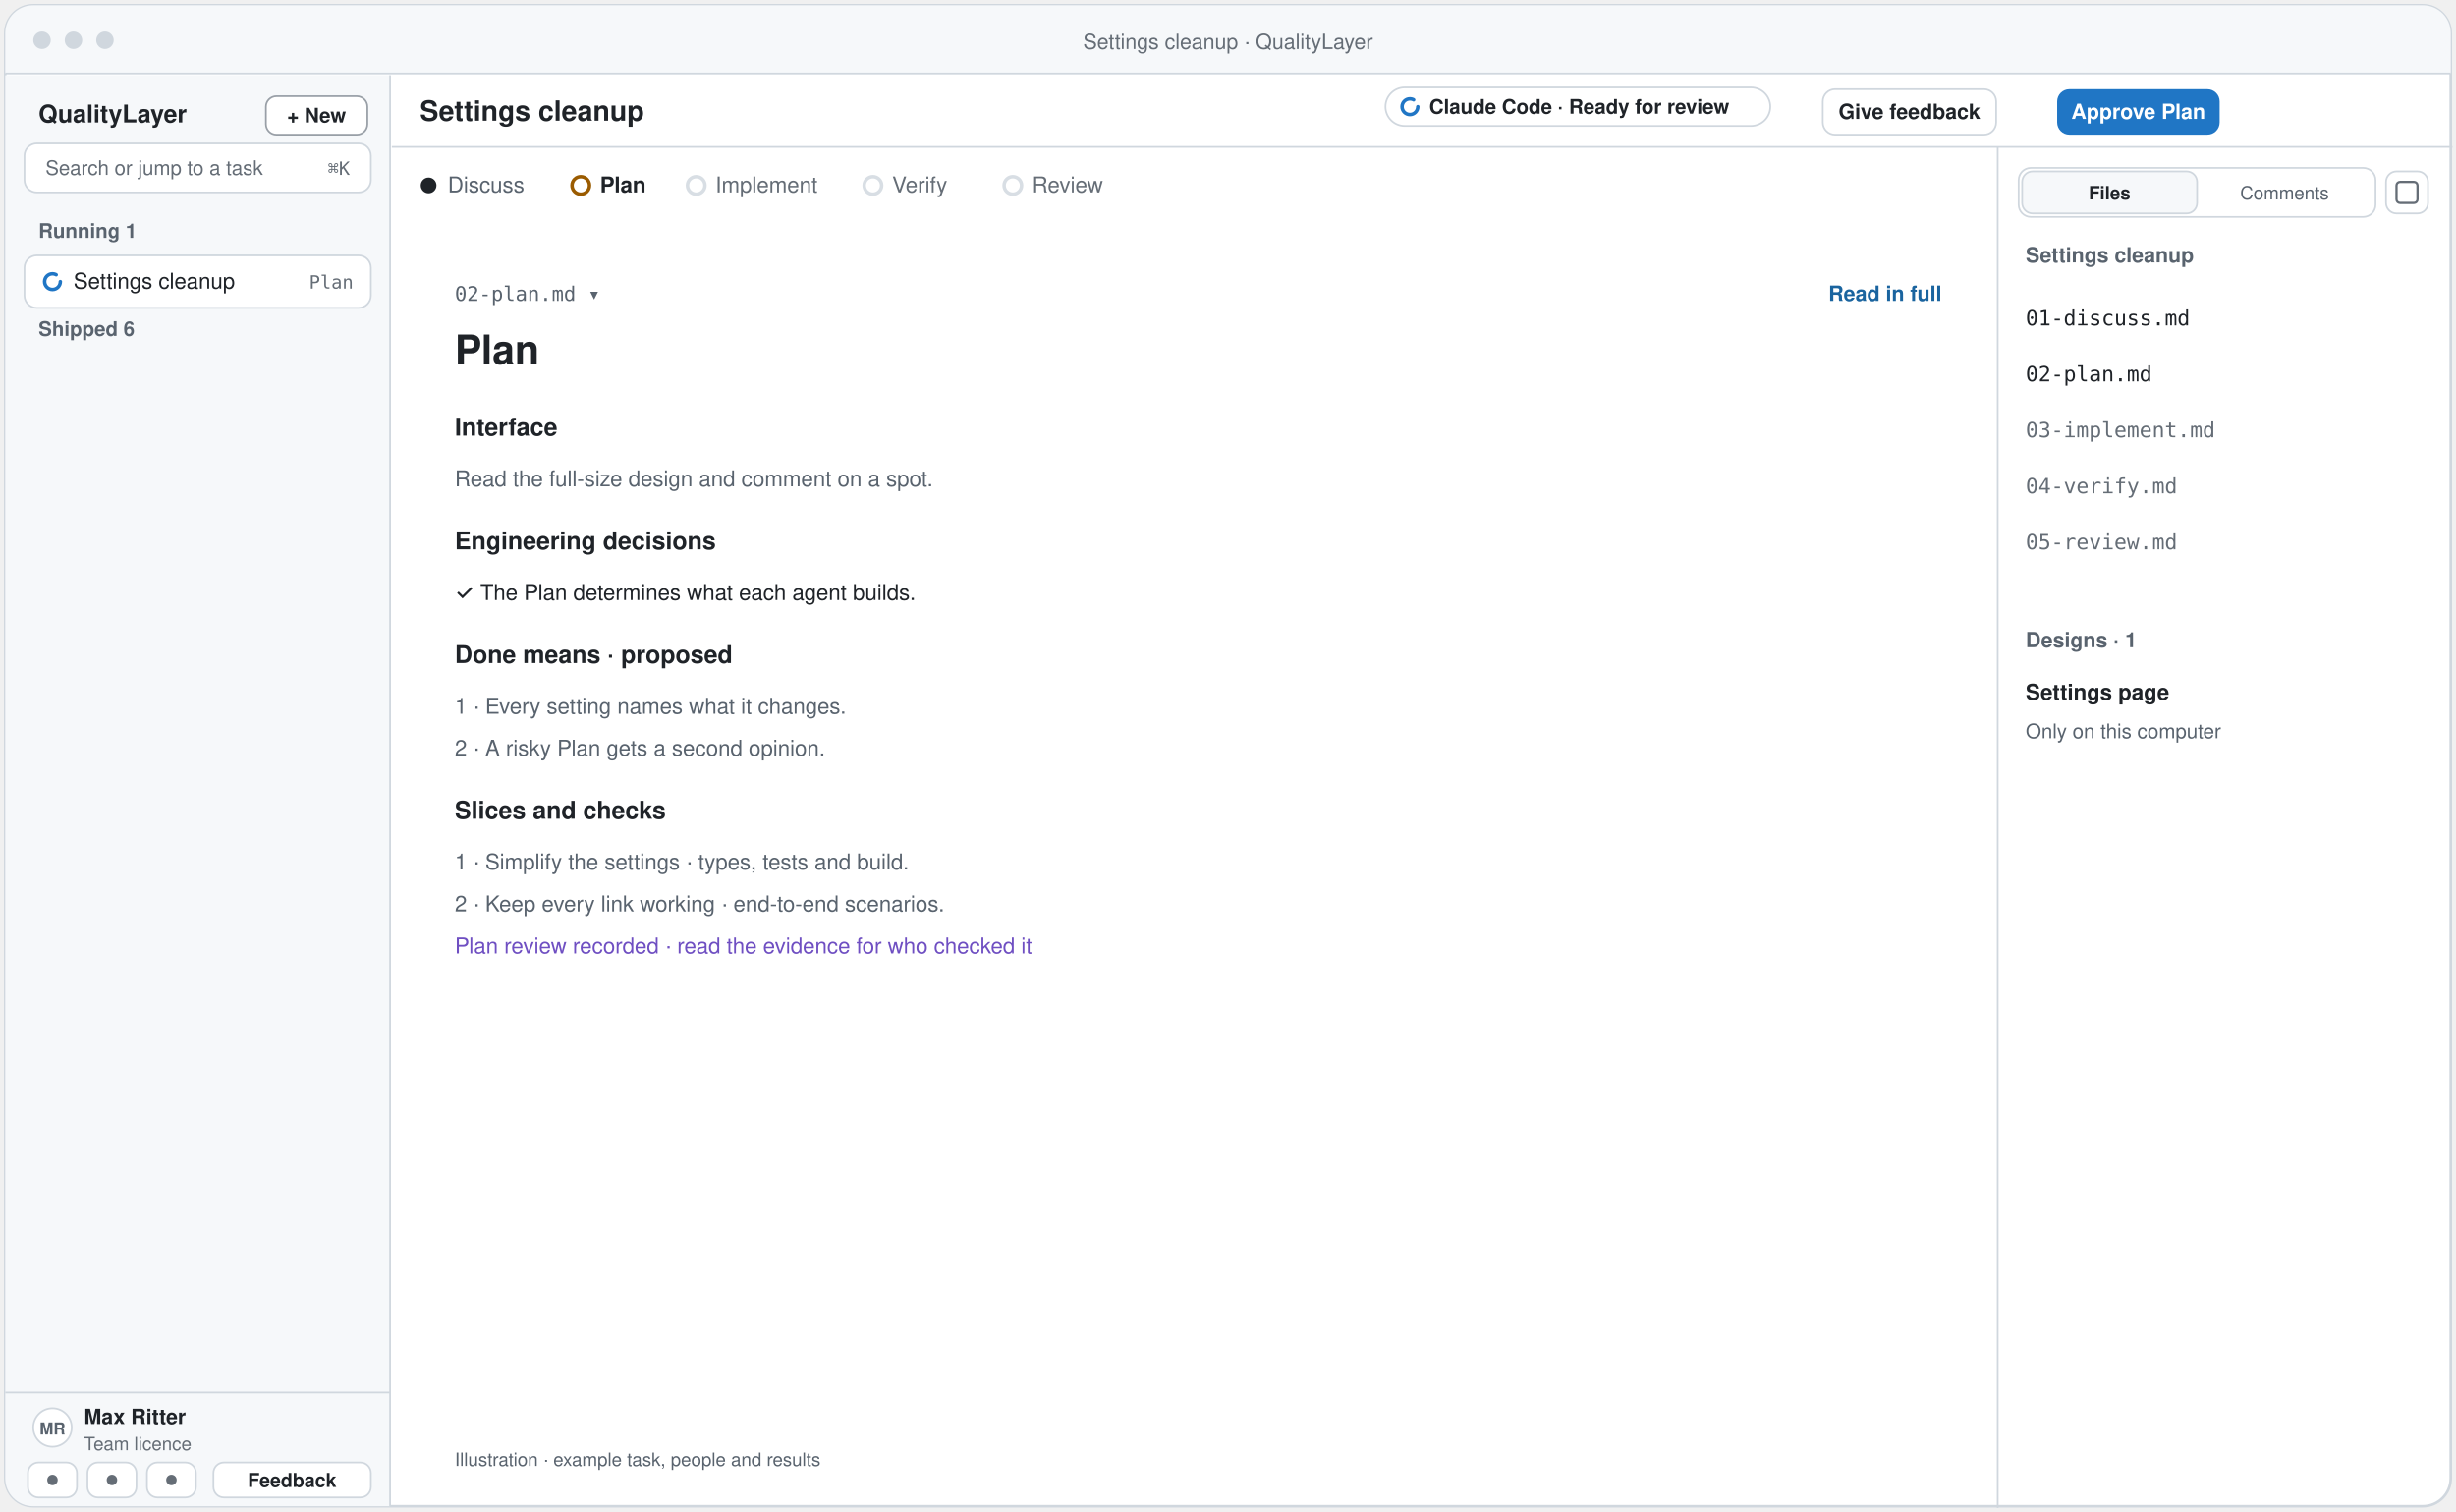
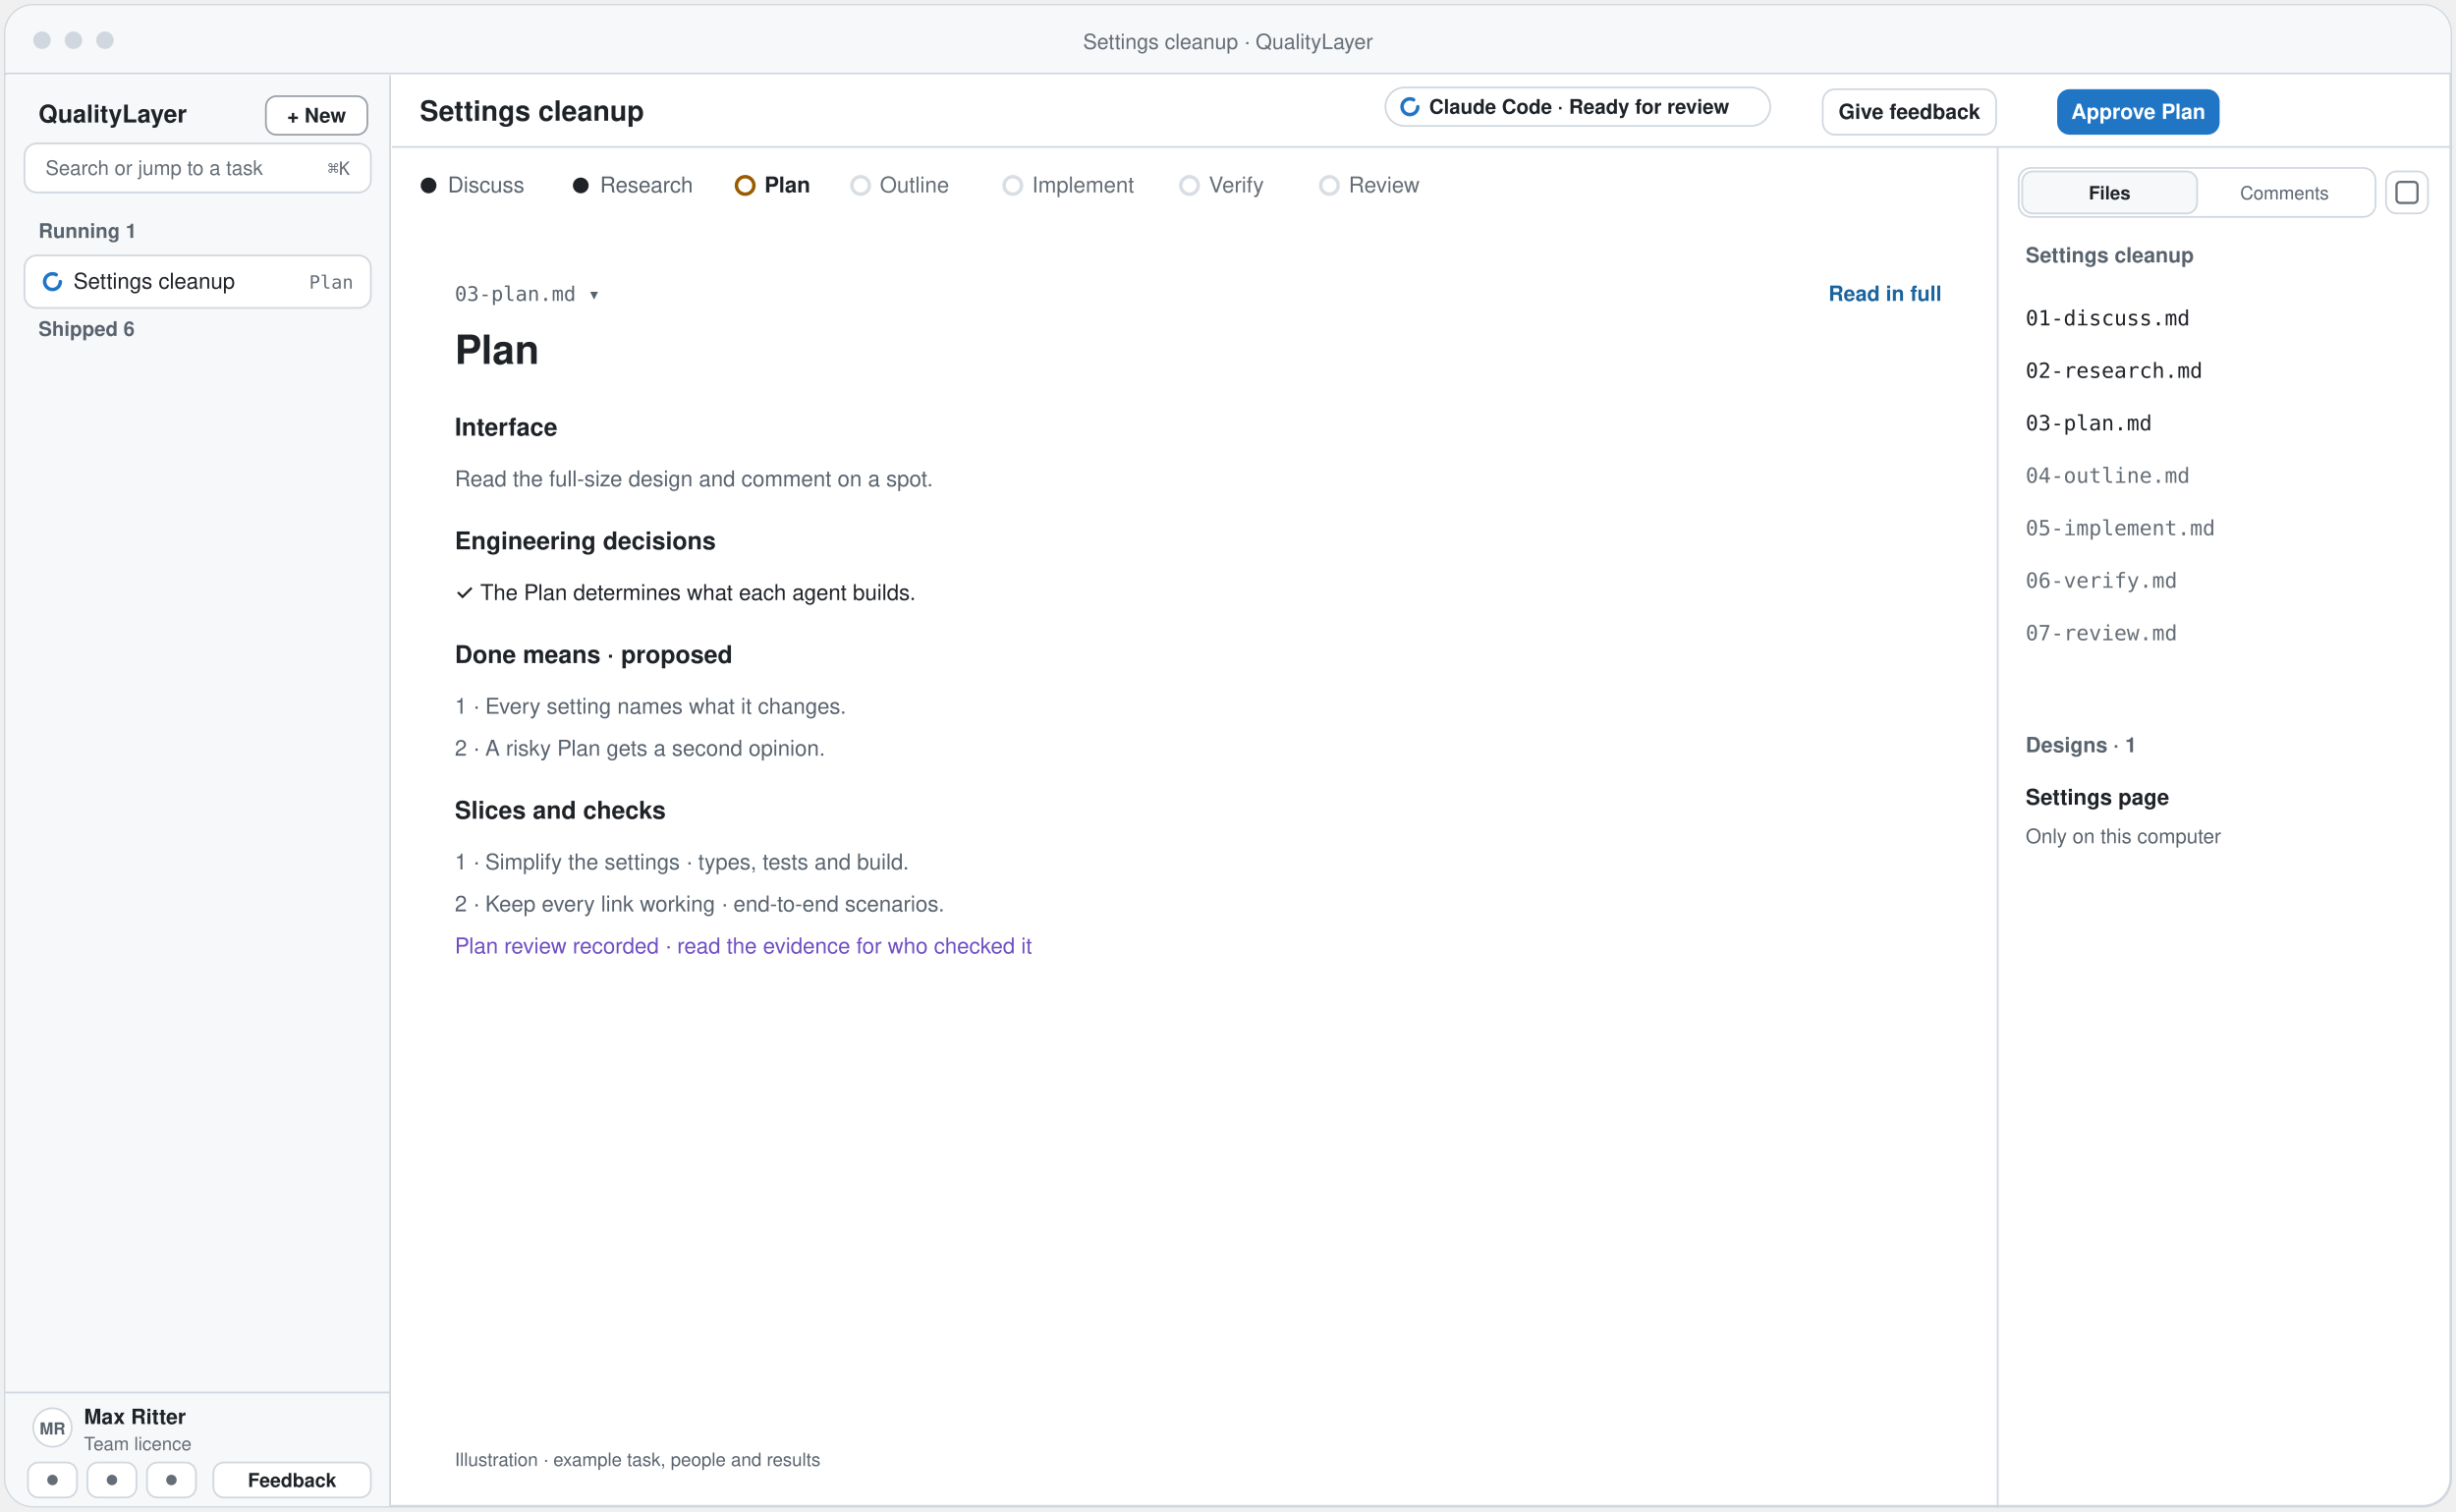
<svg xmlns="http://www.w3.org/2000/svg" style="background:#ffffff" width="1404" height="864" viewBox="-2 -2 1404 864" role="img" aria-label="Plan: named agent status, one focused Your turn card above the work, visible own words and Send for questions, and Files / Comments with designs within Files">
  <rect x="1" y="1" width="1398" height="858" rx="16" fill="#ffffff" stroke="#d0d7de" stroke-width="1.5" />
  <path d="M1 17 a16 16 0 0 1 16 -16 H1383 a16 16 0 0 1 16 16 V40 H1 Z" fill="#f6f8fa" />
  <line x1="1" y1="40" x2="1399" y2="40" stroke="#d0d7de" />
  <circle cx="22" cy="21" r="5" fill="#d0d7de" />
  <circle cx="40" cy="21" r="5" fill="#d0d7de" />
  <circle cx="58" cy="21" r="5" fill="#d0d7de" />
  <text x="700.0" y="26" font-family="-apple-system, BlinkMacSystemFont, 'Segoe UI', 'Helvetica Neue', Helvetica, Arial, sans-serif" font-size="12" font-weight="500" fill="#656d76" text-anchor="middle">Settings cleanup · QualityLayer</text>
  <path d="M1 41 H221 V859 H17 a16 16 0 0 1 -16 -16 Z" fill="#f6f8fa" />
  <line x1="221" y1="41" x2="221" y2="859" stroke="#d0d7de" />
  <text x="20" y="68" font-family="-apple-system, BlinkMacSystemFont, 'Segoe UI', 'Helvetica Neue', Helvetica, Arial, sans-serif" font-size="14" font-weight="700" fill="#1f2328" text-anchor="start">QualityLayer</text>
  <rect x="150" y="53" width="58" height="22" rx="6" fill="#ffffff" stroke="#59636e" stroke-opacity="0.6" />
  <text x="179" y="68" font-family="-apple-system, BlinkMacSystemFont, 'Segoe UI', 'Helvetica Neue', Helvetica, Arial, sans-serif" font-size="11.5" font-weight="600" fill="#1f2328" text-anchor="middle">+ New</text>
  <rect x="12" y="80" width="198" height="28" rx="7" fill="#ffffff" stroke="#d0d7de" />
  <text x="24" y="98" font-family="-apple-system, BlinkMacSystemFont, 'Segoe UI', 'Helvetica Neue', Helvetica, Arial, sans-serif" font-size="11.5" font-weight="400" fill="#656d76" text-anchor="start">Search or jump to a task</text>
  <text x="198" y="98" font-family="ui-monospace, SFMono-Regular, Menlo, Consolas, monospace" font-size="10.5" font-weight="500" fill="#656d76" text-anchor="end">⌘K</text>
  <text x="20" y="134" font-family="-apple-system, BlinkMacSystemFont, 'Segoe UI', 'Helvetica Neue', Helvetica, Arial, sans-serif" font-size="11.5" font-weight="650" fill="#59636e" text-anchor="start">Running  1</text>
  <rect x="12" y="144" width="198" height="30" rx="7" fill="#ffffff" stroke="#d0d7de" />
  <circle cx="28" cy="159" r="4.5" fill="none" stroke="#2076c5" stroke-width="2" stroke-dasharray="23.4 5.4" stroke-linecap="round" />
  <text x="40" y="163" font-family="-apple-system, BlinkMacSystemFont, 'Segoe UI', 'Helvetica Neue', Helvetica, Arial, sans-serif" font-size="12.5" font-weight="500" fill="#1f2328" text-anchor="start">Settings cleanup</text>
  <text x="200" y="163" font-family="ui-monospace, SFMono-Regular, Menlo, Consolas, monospace" font-size="10.5" font-weight="500" fill="#656d76" text-anchor="end">Plan</text>
  <text x="20" y="190" font-family="-apple-system, BlinkMacSystemFont, 'Segoe UI', 'Helvetica Neue', Helvetica, Arial, sans-serif" font-size="11.5" font-weight="650" fill="#59636e" text-anchor="start">Shipped  6</text>
  <line x1="1" y1="794" x2="221" y2="794" stroke="#d0d7de" />
  <circle cx="28" cy="814" r="11" fill="#ffffff" stroke="#d0d7de" />
  <text x="28" y="818" font-family="-apple-system, BlinkMacSystemFont, 'Segoe UI', 'Helvetica Neue', Helvetica, Arial, sans-serif" font-size="9.5" font-weight="650" fill="#59636e" text-anchor="middle">MR</text>
  <text x="46" y="812" font-family="-apple-system, BlinkMacSystemFont, 'Segoe UI', 'Helvetica Neue', Helvetica, Arial, sans-serif" font-size="12" font-weight="600" fill="#1f2328" text-anchor="start">Max Ritter</text>
  <text x="46" y="827" font-family="-apple-system, BlinkMacSystemFont, 'Segoe UI', 'Helvetica Neue', Helvetica, Arial, sans-serif" font-size="10.5" font-weight="400" fill="#656d76" text-anchor="start">Team licence</text>
  <rect x="14" y="834" width="28" height="20" rx="6" fill="#ffffff" stroke="#d0d7de" />
  <circle cx="28" cy="844" r="3" fill="#656d76" />
  <rect x="48" y="834" width="28" height="20" rx="6" fill="#ffffff" stroke="#d0d7de" />
  <circle cx="62" cy="844" r="3" fill="#656d76" />
  <rect x="82" y="834" width="28" height="20" rx="6" fill="#ffffff" stroke="#d0d7de" />
  <circle cx="96" cy="844" r="3" fill="#656d76" />
  <rect x="120" y="834" width="90" height="20" rx="6" fill="#ffffff" stroke="#d0d7de" />
  <text x="165" y="848" font-family="-apple-system, BlinkMacSystemFont, 'Segoe UI', 'Helvetica Neue', Helvetica, Arial, sans-serif" font-size="11" font-weight="600" fill="#1f2328" text-anchor="middle">Feedback</text>
  <text x="238" y="67" font-family="-apple-system, BlinkMacSystemFont, 'Segoe UI', 'Helvetica Neue', Helvetica, Arial, sans-serif" font-size="16" font-weight="650" fill="#1f2328" text-anchor="start">Settings cleanup</text>
  <circle cx="243" cy="104" r="4.5" fill="#1f2328" />
  <text x="254" y="108" font-family="-apple-system, BlinkMacSystemFont, 'Segoe UI', 'Helvetica Neue', Helvetica, Arial, sans-serif" font-size="12.5" font-weight="400" fill="#59636e">Discuss</text>
-   <circle cx="330.0" cy="104" r="5" fill="none" stroke="#9a5b00" stroke-width="2" />
-   <text x="341.0" y="108" font-family="-apple-system, BlinkMacSystemFont, 'Segoe UI', 'Helvetica Neue', Helvetica, Arial, sans-serif" font-size="12.5" font-weight="600" fill="#1f2328">Plan</text>
-   <circle cx="396.0" cy="104" r="5" fill="none" stroke="#d8dee4" stroke-width="2" />
-   <text x="407.0" y="108" font-family="-apple-system, BlinkMacSystemFont, 'Segoe UI', 'Helvetica Neue', Helvetica, Arial, sans-serif" font-size="12.5" font-weight="400" fill="#656d76">Implement</text>
-   <circle cx="497.0" cy="104" r="5" fill="none" stroke="#d8dee4" stroke-width="2" />
-   <text x="508.0" y="108" font-family="-apple-system, BlinkMacSystemFont, 'Segoe UI', 'Helvetica Neue', Helvetica, Arial, sans-serif" font-size="12.5" font-weight="400" fill="#656d76">Verify</text>
+   <circle cx="330.0" cy="104" r="4.5" fill="#1f2328" />
+   <text x="341.0" y="108" font-family="-apple-system, BlinkMacSystemFont, 'Segoe UI', 'Helvetica Neue', Helvetica, Arial, sans-serif" font-size="12.5" font-weight="400" fill="#59636e">Research</text>
+   <circle cx="424.0" cy="104" r="5" fill="none" stroke="#9a5b00" stroke-width="2" />
+   <text x="435.0" y="108" font-family="-apple-system, BlinkMacSystemFont, 'Segoe UI', 'Helvetica Neue', Helvetica, Arial, sans-serif" font-size="12.5" font-weight="600" fill="#1f2328">Plan</text>
+   <circle cx="490.0" cy="104" r="5" fill="none" stroke="#d8dee4" stroke-width="2" />
+   <text x="501.0" y="108" font-family="-apple-system, BlinkMacSystemFont, 'Segoe UI', 'Helvetica Neue', Helvetica, Arial, sans-serif" font-size="12.5" font-weight="400" fill="#656d76">Outline</text>
  <circle cx="577.0" cy="104" r="5" fill="none" stroke="#d8dee4" stroke-width="2" />
-   <text x="588.0" y="108" font-family="-apple-system, BlinkMacSystemFont, 'Segoe UI', 'Helvetica Neue', Helvetica, Arial, sans-serif" font-size="12.5" font-weight="400" fill="#656d76">Review</text>
+   <text x="588.0" y="108" font-family="-apple-system, BlinkMacSystemFont, 'Segoe UI', 'Helvetica Neue', Helvetica, Arial, sans-serif" font-size="12.5" font-weight="400" fill="#656d76">Implement</text>
+   <circle cx="678.0" cy="104" r="5" fill="none" stroke="#d8dee4" stroke-width="2" />
+   <text x="689.0" y="108" font-family="-apple-system, BlinkMacSystemFont, 'Segoe UI', 'Helvetica Neue', Helvetica, Arial, sans-serif" font-size="12.5" font-weight="400" fill="#656d76">Verify</text>
+   <circle cx="758.0" cy="104" r="5" fill="none" stroke="#d8dee4" stroke-width="2" />
+   <text x="769.0" y="108" font-family="-apple-system, BlinkMacSystemFont, 'Segoe UI', 'Helvetica Neue', Helvetica, Arial, sans-serif" font-size="12.5" font-weight="400" fill="#656d76">Review</text>
  <rect x="790" y="48" width="220.0" height="22" rx="11" fill="#ffffff" stroke="#d0d7de" />
  <circle cx="804" cy="59" r="4.5" fill="none" stroke="#2076c5" stroke-width="2" stroke-dasharray="23.4 5.4" stroke-linecap="round" />
  <text x="815" y="63" font-family="-apple-system, BlinkMacSystemFont, 'Segoe UI', 'Helvetica Neue', Helvetica, Arial, sans-serif" font-size="11.5" font-weight="600" fill="#1f2328" text-anchor="start">Claude Code · Ready for review</text>
  <rect x="1040" y="49" width="99.12" height="26" rx="7" fill="#ffffff" stroke="#d0d7de" />
  <text x="1089.56" y="66.0" font-family="-apple-system, BlinkMacSystemFont, 'Segoe UI', 'Helvetica Neue', Helvetica, Arial, sans-serif" font-size="12" font-weight="600" fill="#1f2328" text-anchor="middle">Give feedback</text>
  <rect x="1174" y="49" width="92.88" height="26" rx="7" fill="#2076c5" />
  <text x="1220.44" y="66.0" font-family="-apple-system, BlinkMacSystemFont, 'Segoe UI', 'Helvetica Neue', Helvetica, Arial, sans-serif" font-size="12" font-weight="650" fill="#ffffff" text-anchor="middle">Approve Plan</text>
  <line x1="222" y1="82" x2="1400" y2="82" stroke="#d0d7de" />
-   <text x="258" y="170" font-family="ui-monospace, SFMono-Regular, Menlo, Consolas, monospace" font-size="11.5" font-weight="500" fill="#59636e" text-anchor="start">02-plan.md  ▾</text>
+   <text x="258" y="170" font-family="ui-monospace, SFMono-Regular, Menlo, Consolas, monospace" font-size="11.5" font-weight="500" fill="#59636e" text-anchor="start">03-plan.md  ▾</text>
  <text x="1108" y="170" font-family="-apple-system, BlinkMacSystemFont, 'Segoe UI', 'Helvetica Neue', Helvetica, Arial, sans-serif" font-size="12" font-weight="600" fill="#1a649f" text-anchor="end">Read in full</text>
  <text x="258" y="206" font-family="-apple-system, BlinkMacSystemFont, 'Segoe UI', 'Helvetica Neue', Helvetica, Arial, sans-serif" font-size="23" font-weight="650" fill="#1f2328" text-anchor="start">Plan</text>
  <text x="258" y="247" font-family="-apple-system, BlinkMacSystemFont, 'Segoe UI', 'Helvetica Neue', Helvetica, Arial, sans-serif" font-size="14" font-weight="650" fill="#1f2328" text-anchor="start">Interface</text>
  <text x="258" y="276" font-family="-apple-system, BlinkMacSystemFont, 'Segoe UI', 'Helvetica Neue', Helvetica, Arial, sans-serif" font-size="12.5" font-weight="500" fill="#59636e" text-anchor="start">Read the full-size design and comment on a spot.</text>
  <text x="258" y="312" font-family="-apple-system, BlinkMacSystemFont, 'Segoe UI', 'Helvetica Neue', Helvetica, Arial, sans-serif" font-size="14" font-weight="650" fill="#1f2328" text-anchor="start">Engineering decisions</text>
  <text x="258" y="341" font-family="-apple-system, BlinkMacSystemFont, 'Segoe UI', 'Helvetica Neue', Helvetica, Arial, sans-serif" font-size="12.5" font-weight="500" fill="#1f2328" text-anchor="start">✓ The Plan determines what each agent builds.</text>
  <text x="258" y="377" font-family="-apple-system, BlinkMacSystemFont, 'Segoe UI', 'Helvetica Neue', Helvetica, Arial, sans-serif" font-size="14" font-weight="650" fill="#1f2328" text-anchor="start">Done means · proposed</text>
  <text x="258" y="406" font-family="-apple-system, BlinkMacSystemFont, 'Segoe UI', 'Helvetica Neue', Helvetica, Arial, sans-serif" font-size="12.5" font-weight="500" fill="#59636e" text-anchor="start">1 · Every setting names what it changes.</text>
  <text x="258" y="430" font-family="-apple-system, BlinkMacSystemFont, 'Segoe UI', 'Helvetica Neue', Helvetica, Arial, sans-serif" font-size="12.5" font-weight="500" fill="#59636e" text-anchor="start">2 · A risky Plan gets a second opinion.</text>
  <text x="258" y="466" font-family="-apple-system, BlinkMacSystemFont, 'Segoe UI', 'Helvetica Neue', Helvetica, Arial, sans-serif" font-size="14" font-weight="650" fill="#1f2328" text-anchor="start">Slices and checks</text>
  <text x="258" y="495" font-family="-apple-system, BlinkMacSystemFont, 'Segoe UI', 'Helvetica Neue', Helvetica, Arial, sans-serif" font-size="12.5" font-weight="500" fill="#59636e" text-anchor="start">1 · Simplify the settings · types, tests and build.</text>
  <text x="258" y="519" font-family="-apple-system, BlinkMacSystemFont, 'Segoe UI', 'Helvetica Neue', Helvetica, Arial, sans-serif" font-size="12.5" font-weight="500" fill="#59636e" text-anchor="start">2 · Keep every link working · end-to-end scenarios.</text>
  <text x="258" y="543" font-family="-apple-system, BlinkMacSystemFont, 'Segoe UI', 'Helvetica Neue', Helvetica, Arial, sans-serif" font-size="12.5" font-weight="500" fill="#6f4fc2" text-anchor="start">Plan review recorded · read the evidence for who checked it</text>
  <line x1="1140" y1="82" x2="1140" y2="860" stroke="#d0d7de" />
  <rect x="1152" y="94" width="204" height="28" rx="7" fill="#ffffff" stroke="#d0d7de" />
  <rect x="1154.0" y="96" width="100.0" height="24" rx="6" fill="#f6f8fa" stroke="#d0d7de" />
  <text x="1204.0" y="112" font-family="-apple-system, BlinkMacSystemFont, 'Segoe UI', 'Helvetica Neue', Helvetica, Arial, sans-serif" font-size="10.5" font-weight="600" fill="#1f2328" text-anchor="middle">Files</text>
  <text x="1304.0" y="112" font-family="-apple-system, BlinkMacSystemFont, 'Segoe UI', 'Helvetica Neue', Helvetica, Arial, sans-serif" font-size="10.5" font-weight="500" fill="#59636e" text-anchor="middle">Comments</text>
  <rect x="1362" y="96" width="24" height="24" rx="6" fill="#ffffff" stroke="#d0d7de" />
  <rect x="1368" y="102" width="12" height="12" rx="2" fill="none" stroke="#656d76" stroke-width="1.3" />
  <text x="1156" y="148" font-family="-apple-system, BlinkMacSystemFont, 'Segoe UI', 'Helvetica Neue', Helvetica, Arial, sans-serif" font-size="12" font-weight="600" fill="#59636e" text-anchor="start">Settings cleanup</text>
  <text x="1156" y="184" font-family="ui-monospace, SFMono-Regular, Menlo, Consolas, monospace" font-size="12" font-weight="500" fill="#1f2328" text-anchor="start">01-discuss.md</text>
-   <text x="1156" y="216" font-family="ui-monospace, SFMono-Regular, Menlo, Consolas, monospace" font-size="12" font-weight="500" fill="#1f2328" text-anchor="start">02-plan.md</text>
-   <text x="1156" y="248" font-family="ui-monospace, SFMono-Regular, Menlo, Consolas, monospace" font-size="12" font-weight="500" fill="#656d76" text-anchor="start">03-implement.md</text>
-   <text x="1156" y="280" font-family="ui-monospace, SFMono-Regular, Menlo, Consolas, monospace" font-size="12" font-weight="500" fill="#656d76" text-anchor="start">04-verify.md</text>
-   <text x="1156" y="312" font-family="ui-monospace, SFMono-Regular, Menlo, Consolas, monospace" font-size="12" font-weight="500" fill="#656d76" text-anchor="start">05-review.md</text>
-   <text x="1156" y="368" font-family="-apple-system, BlinkMacSystemFont, 'Segoe UI', 'Helvetica Neue', Helvetica, Arial, sans-serif" font-size="12" font-weight="600" fill="#59636e" text-anchor="start">Designs · 1</text>
-   <text x="1156" y="398" font-family="-apple-system, BlinkMacSystemFont, 'Segoe UI', 'Helvetica Neue', Helvetica, Arial, sans-serif" font-size="12.5" font-weight="600" fill="#1f2328" text-anchor="start">Settings page</text>
-   <text x="1156" y="420" font-family="-apple-system, BlinkMacSystemFont, 'Segoe UI', 'Helvetica Neue', Helvetica, Arial, sans-serif" font-size="11.5" font-weight="400" fill="#59636e" text-anchor="start">Only on this computer</text>
+   <text x="1156" y="214" font-family="ui-monospace, SFMono-Regular, Menlo, Consolas, monospace" font-size="12" font-weight="500" fill="#1f2328" text-anchor="start">02-research.md</text>
+   <text x="1156" y="244" font-family="ui-monospace, SFMono-Regular, Menlo, Consolas, monospace" font-size="12" font-weight="500" fill="#1f2328" text-anchor="start">03-plan.md</text>
+   <text x="1156" y="274" font-family="ui-monospace, SFMono-Regular, Menlo, Consolas, monospace" font-size="12" font-weight="500" fill="#656d76" text-anchor="start">04-outline.md</text>
+   <text x="1156" y="304" font-family="ui-monospace, SFMono-Regular, Menlo, Consolas, monospace" font-size="12" font-weight="500" fill="#656d76" text-anchor="start">05-implement.md</text>
+   <text x="1156" y="334" font-family="ui-monospace, SFMono-Regular, Menlo, Consolas, monospace" font-size="12" font-weight="500" fill="#656d76" text-anchor="start">06-verify.md</text>
+   <text x="1156" y="364" font-family="ui-monospace, SFMono-Regular, Menlo, Consolas, monospace" font-size="12" font-weight="500" fill="#656d76" text-anchor="start">07-review.md</text>
+   <text x="1156" y="428" font-family="-apple-system, BlinkMacSystemFont, 'Segoe UI', 'Helvetica Neue', Helvetica, Arial, sans-serif" font-size="12" font-weight="600" fill="#59636e" text-anchor="start">Designs · 1</text>
+   <text x="1156" y="458" font-family="-apple-system, BlinkMacSystemFont, 'Segoe UI', 'Helvetica Neue', Helvetica, Arial, sans-serif" font-size="12.5" font-weight="600" fill="#1f2328" text-anchor="start">Settings page</text>
+   <text x="1156" y="480" font-family="-apple-system, BlinkMacSystemFont, 'Segoe UI', 'Helvetica Neue', Helvetica, Arial, sans-serif" font-size="11.5" font-weight="400" fill="#59636e" text-anchor="start">Only on this computer</text>
  <text x="258" y="836" font-family="-apple-system, BlinkMacSystemFont, 'Segoe UI', 'Helvetica Neue', Helvetica, Arial, sans-serif" font-size="10.5" font-weight="400" fill="#59636e" text-anchor="start">Illustration · example task, people and results</text>
</svg>
